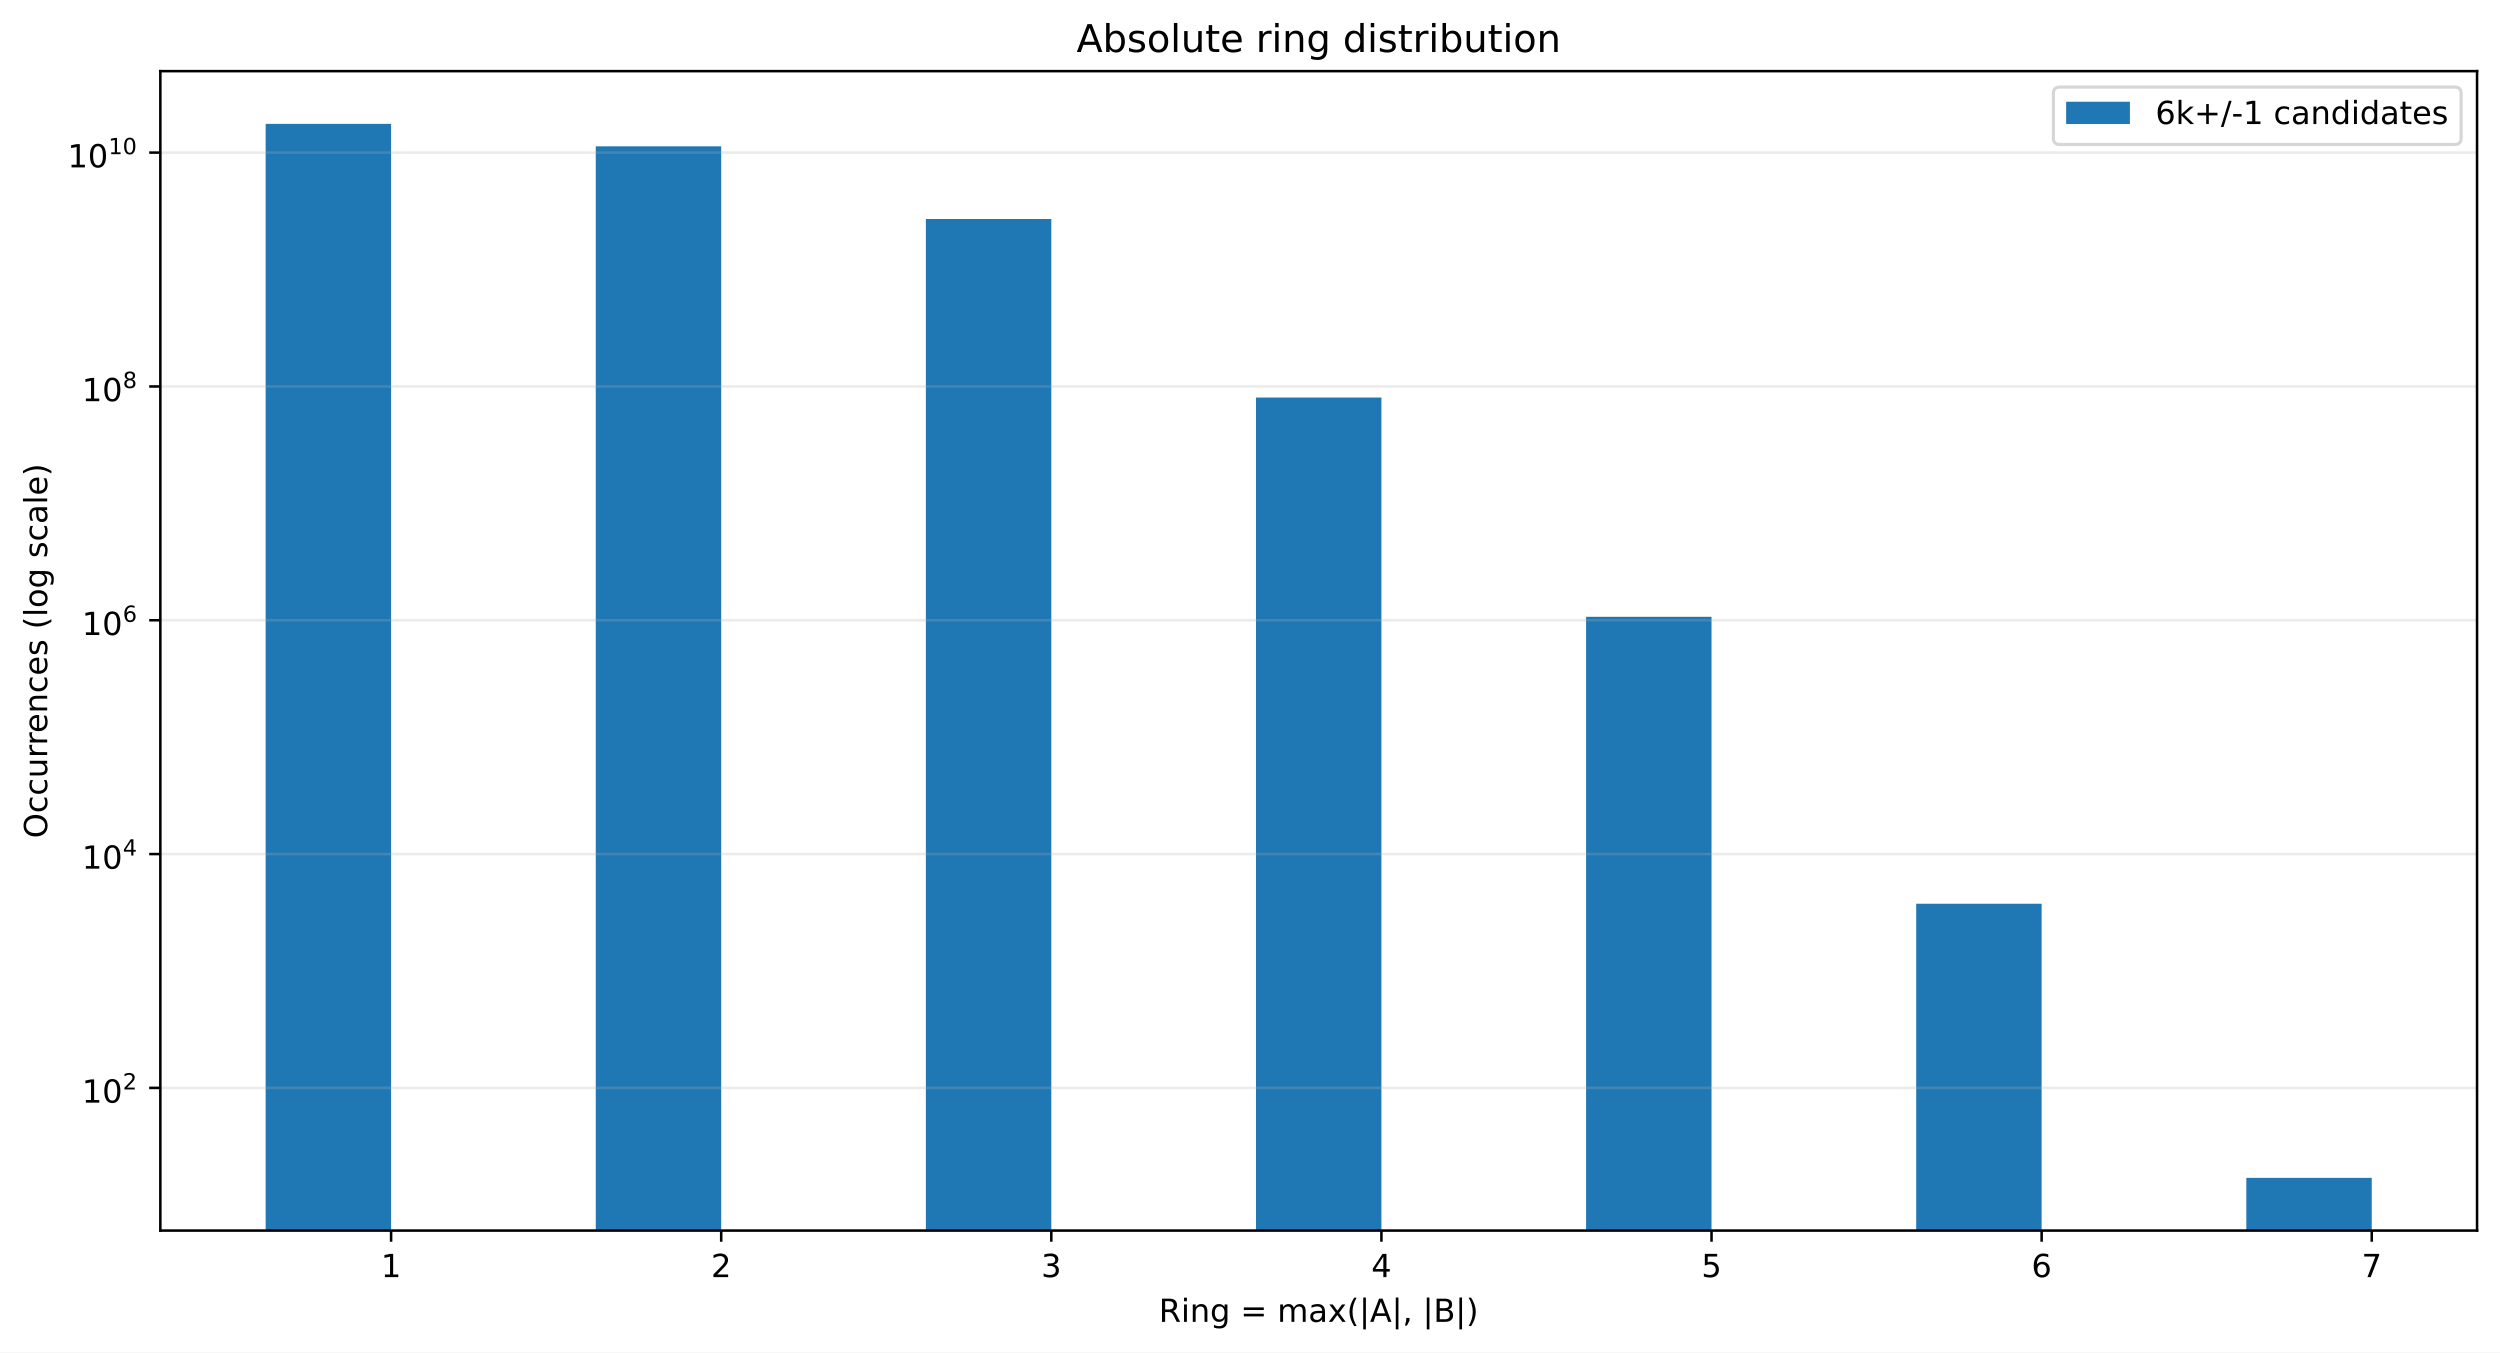
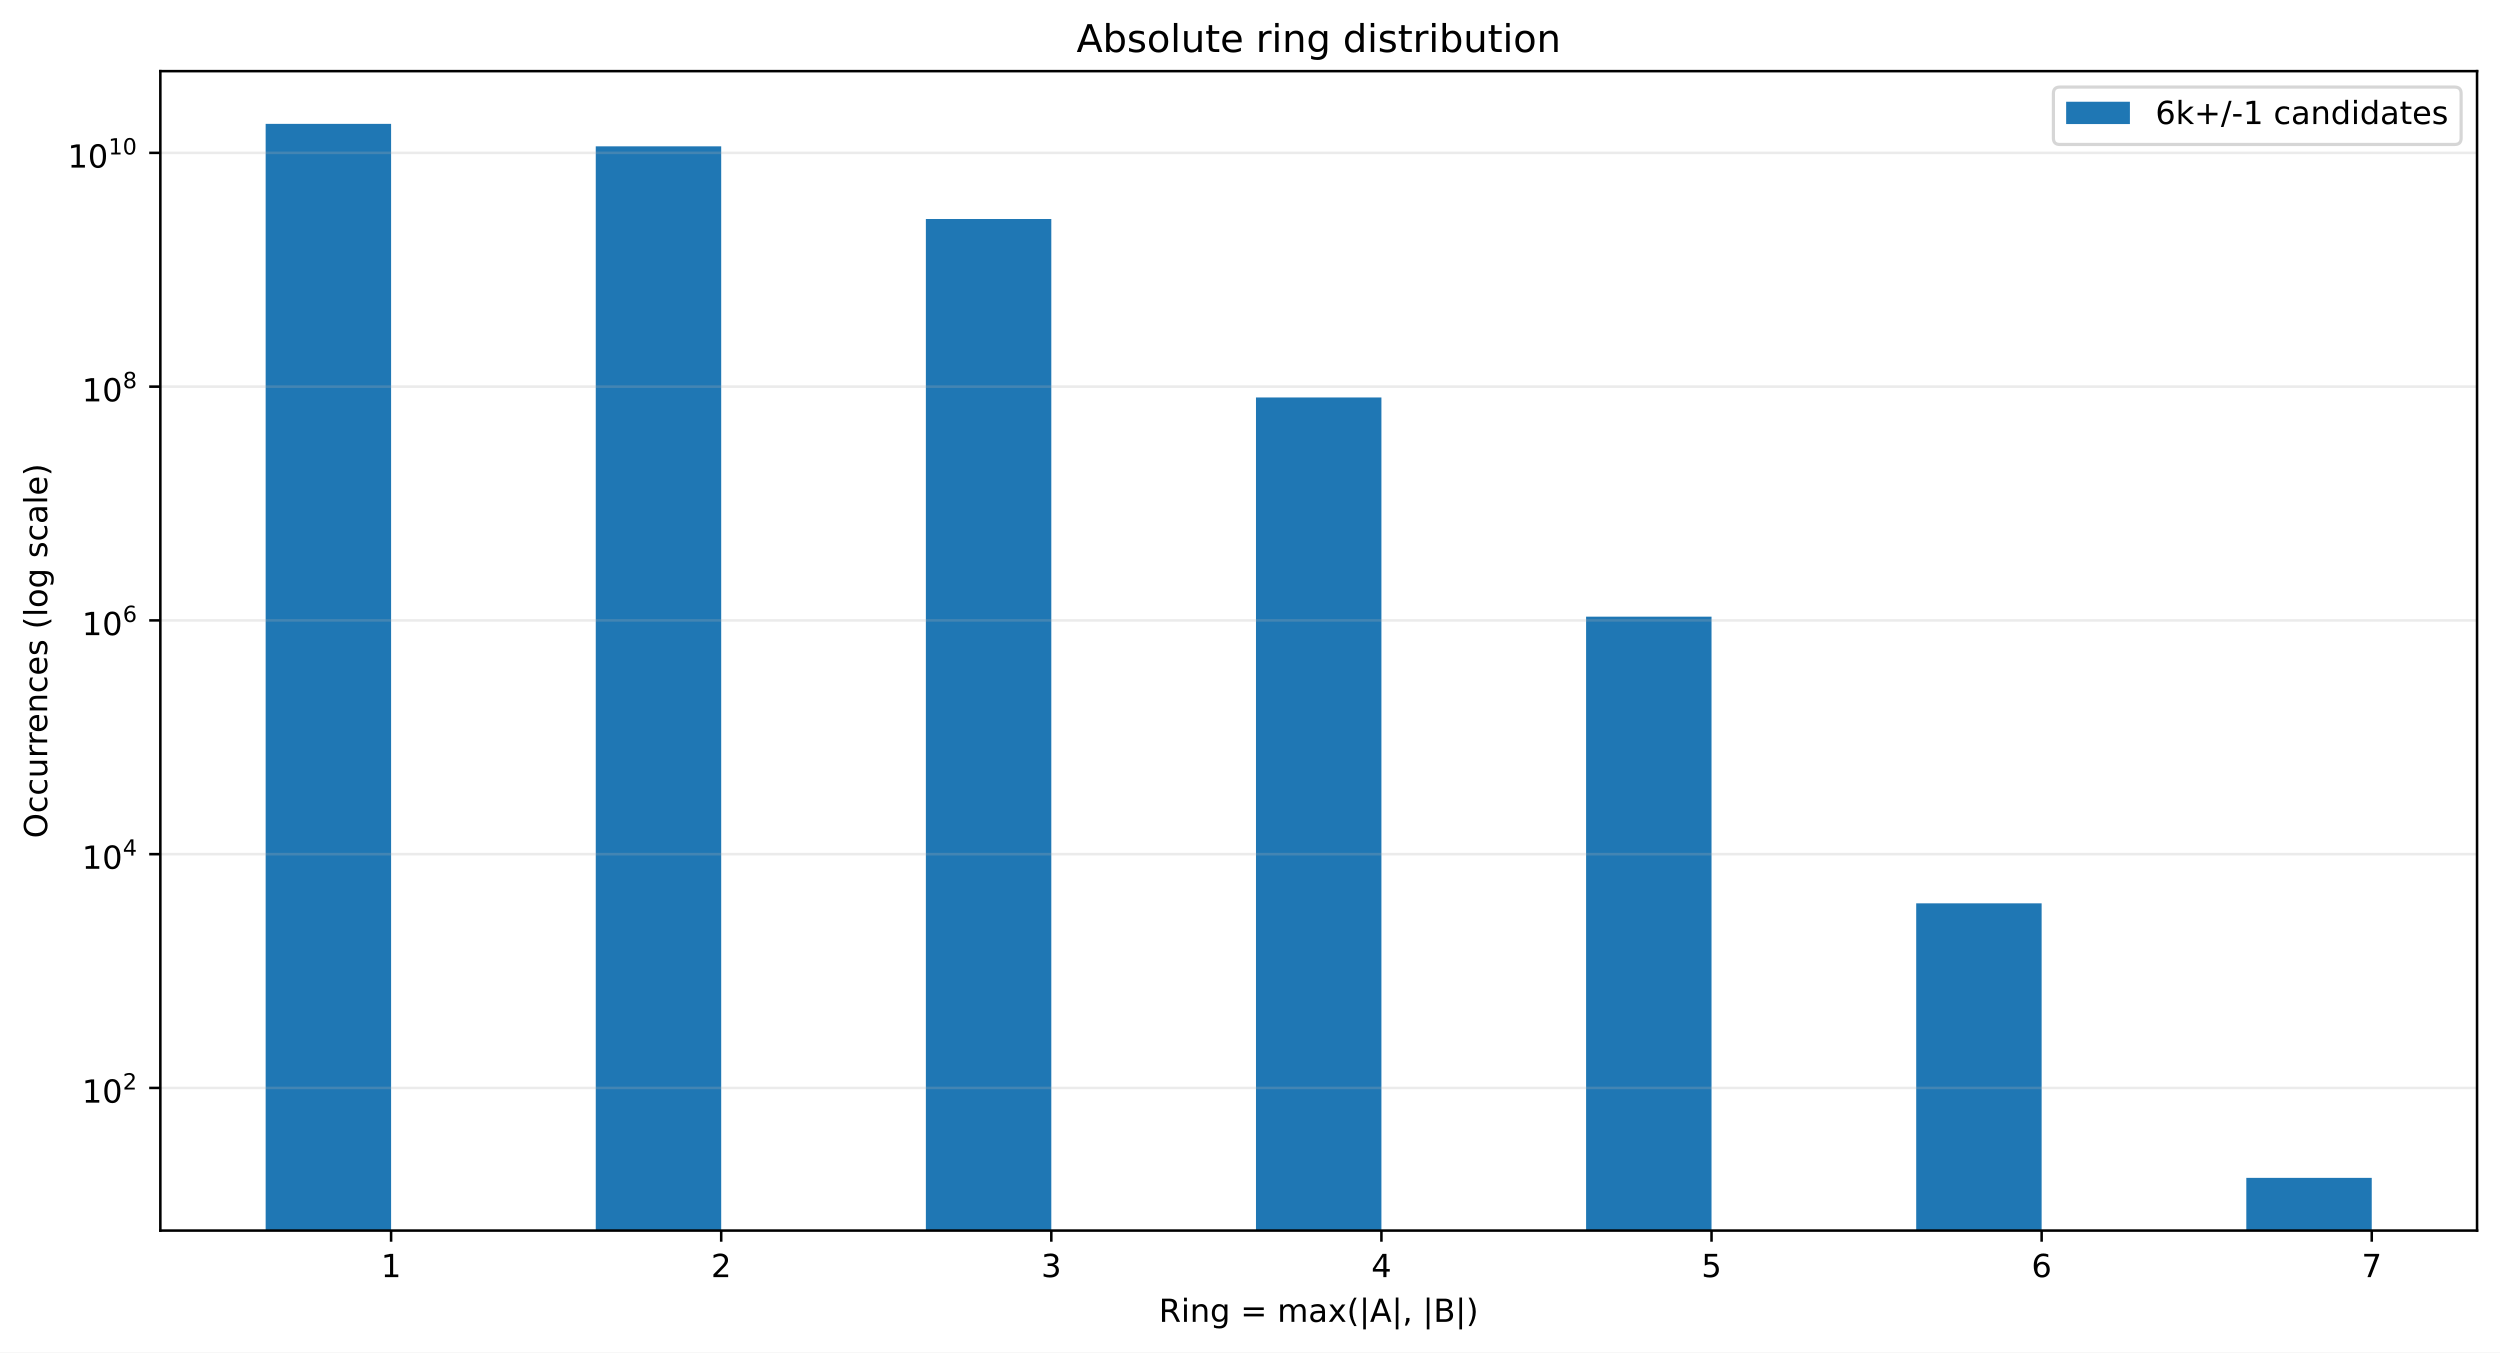
<svg xmlns="http://www.w3.org/2000/svg" xmlns:xlink="http://www.w3.org/1999/xlink" width="784.258pt" height="424.28pt" viewBox="0 0 784.258 424.28" version="1.1">
  <defs>
    <style type="text/css">*{stroke-linejoin: round; stroke-linecap: butt}</style>
  </defs>
  <g id="figure_1">
    <g id="patch_1">
      <path d="M 0 424.28  L 784.258 424.28  L 784.258 0  L 0 0  z " style="fill: #ffffff" />
    </g>
    <g id="axes_1">
      <g id="patch_2">
        <path d="M 50.301 386.036  L 777.058 386.036  L 777.058 22.318  L 50.301 22.318  z " style="fill: #ffffff" />
      </g>
      <g id="patch_3">
-         <path d="M 83.335 37089.783  L 122.687 37089.783  L 122.687 38.851  L 83.335 38.851  z " clip-path="url(#pfaf88ea5ab)" style="fill: #1f77b4" />
+         <path d="M 83.335 37081.114  L 122.687 37081.114  L 122.687 38.851  L 83.335 38.851  z " clip-path="url(#p877f0f0a50)" style="fill: #1f77b4" />
      </g>
      <g id="patch_4">
-         <path d="M 186.891 37089.783  L 226.243 37089.783  L 226.243 45.91  L 186.891 45.91  z " clip-path="url(#pfaf88ea5ab)" style="fill: #1f77b4" />
+         <path d="M 186.891 37081.114  L 226.243 37081.114  L 226.243 45.908  L 186.891 45.908  z " clip-path="url(#p877f0f0a50)" style="fill: #1f77b4" />
      </g>
      <g id="patch_5">
-         <path d="M 290.448 37089.783  L 329.799 37089.783  L 329.799 68.71  L 290.448 68.71  z " clip-path="url(#pfaf88ea5ab)" style="fill: #1f77b4" />
+         <path d="M 290.448 37081.114  L 329.799 37081.114  L 329.799 68.703  L 290.448 68.703  z " clip-path="url(#p877f0f0a50)" style="fill: #1f77b4" />
      </g>
      <g id="patch_6">
-         <path d="M 394.004 37089.783  L 433.355 37089.783  L 433.355 124.697  L 394.004 124.697  z " clip-path="url(#pfaf88ea5ab)" style="fill: #1f77b4" />
+         <path d="M 394.004 37081.114  L 433.355 37081.114  L 433.355 124.677  L 394.004 124.677  z " clip-path="url(#p877f0f0a50)" style="fill: #1f77b4" />
      </g>
      <g id="patch_7">
-         <path d="M 497.56 37089.783  L 536.912 37089.783  L 536.912 193.484  L 497.56 193.484  z " clip-path="url(#pfaf88ea5ab)" style="fill: #1f77b4" />
+         <path d="M 497.56 37081.114  L 536.912 37081.114  L 536.912 193.447  L 497.56 193.447  z " clip-path="url(#p877f0f0a50)" style="fill: #1f77b4" />
      </g>
      <g id="patch_8">
-         <path d="M 601.116 37089.783  L 640.468 37089.783  L 640.468 283.505  L 601.116 283.505  z " clip-path="url(#pfaf88ea5ab)" style="fill: #1f77b4" />
+         <path d="M 601.116 37081.114  L 640.468 37081.114  L 640.468 283.378  L 601.116 283.378  z " clip-path="url(#p877f0f0a50)" style="fill: #1f77b4" />
      </g>
      <g id="patch_9">
-         <path d="M 704.673 37089.783  L 744.024 37089.783  L 744.024 369.503  L 704.673 369.503  z " clip-path="url(#pfaf88ea5ab)" style="fill: #1f77b4" />
+         <path d="M 704.673 37081.114  L 744.024 37081.114  L 744.024 369.503  L 704.673 369.503  z " clip-path="url(#p877f0f0a50)" style="fill: #1f77b4" />
      </g>
      <g id="matplotlib.axis_1">
        <g id="xtick_1">
          <g id="line2d_1">
            <defs>
-               <path id="m8eddb2e930" d="M 0 0  L 0 3.5  " style="stroke: #000000; stroke-width: 0.8" />
+               <path id="m8770d148fd" d="M 0 0  L 0 3.5  " style="stroke: #000000; stroke-width: 0.8" />
            </defs>
            <g>
-               <use xlink:href="#m8eddb2e930" x="122.687" y="386.036" style="stroke: #000000; stroke-width: 0.8" />
+               <use xlink:href="#m8770d148fd" x="122.687" y="386.036" style="stroke: #000000; stroke-width: 0.8" />
            </g>
          </g>
          <g id="text_1">
            <g transform="translate(119.5053 400.6334) scale(0.1 -0.1)">
              <defs>
                <path id="DejaVuSans-14" d="M 794 531  L 1825 531  L 1825 4091  L 703 3866  L 703 4441  L 1819 4666  L 2450 4666  L 2450 531  L 3481 531  L 3481 0  L 794 0  L 794 531  z " transform="scale(0.015625)" />
              </defs>
              <use xlink:href="#DejaVuSans-14" />
            </g>
          </g>
        </g>
        <g id="xtick_2">
          <g id="line2d_2">
            <g>
-               <use xlink:href="#m8eddb2e930" x="226.243" y="386.036" style="stroke: #000000; stroke-width: 0.8" />
+               <use xlink:href="#m8770d148fd" x="226.243" y="386.036" style="stroke: #000000; stroke-width: 0.8" />
            </g>
          </g>
          <g id="text_2">
            <g transform="translate(223.0616 400.6334) scale(0.1 -0.1)">
              <defs>
                <path id="DejaVuSans-15" d="M 1228 531  L 3431 531  L 3431 0  L 469 0  L 469 531  Q 828 903 1448 1529  Q 2069 2156 2228 2338  Q 2531 2678 2651 2914  Q 2772 3150 2772 3378  Q 2772 3750 2511 3984  Q 2250 4219 1831 4219  Q 1534 4219 1204 4116  Q 875 4013 500 3803  L 500 4441  Q 881 4594 1212 4672  Q 1544 4750 1819 4750  Q 2544 4750 2975 4387  Q 3406 4025 3406 3419  Q 3406 3131 3298 2873  Q 3191 2616 2906 2266  Q 2828 2175 2409 1742  Q 1991 1309 1228 531  z " transform="scale(0.015625)" />
              </defs>
              <use xlink:href="#DejaVuSans-15" />
            </g>
          </g>
        </g>
        <g id="xtick_3">
          <g id="line2d_3">
            <g>
-               <use xlink:href="#m8eddb2e930" x="329.799" y="386.036" style="stroke: #000000; stroke-width: 0.8" />
+               <use xlink:href="#m8770d148fd" x="329.799" y="386.036" style="stroke: #000000; stroke-width: 0.8" />
            </g>
          </g>
          <g id="text_3">
            <g transform="translate(326.6178 400.6334) scale(0.1 -0.1)">
              <defs>
                <path id="DejaVuSans-16" d="M 2597 2516  Q 3050 2419 3304 2112  Q 3559 1806 3559 1356  Q 3559 666 3084 287  Q 2609 -91 1734 -91  Q 1441 -91 1130 -33  Q 819 25 488 141  L 488 750  Q 750 597 1062 519  Q 1375 441 1716 441  Q 2309 441 2620 675  Q 2931 909 2931 1356  Q 2931 1769 2642 2001  Q 2353 2234 1838 2234  L 1294 2234  L 1294 2753  L 1863 2753  Q 2328 2753 2575 2939  Q 2822 3125 2822 3475  Q 2822 3834 2567 4026  Q 2313 4219 1838 4219  Q 1578 4219 1281 4162  Q 984 4106 628 3988  L 628 4550  Q 988 4650 1302 4700  Q 1616 4750 1894 4750  Q 2613 4750 3031 4423  Q 3450 4097 3450 3541  Q 3450 3153 3228 2886  Q 3006 2619 2597 2516  z " transform="scale(0.015625)" />
              </defs>
              <use xlink:href="#DejaVuSans-16" />
            </g>
          </g>
        </g>
        <g id="xtick_4">
          <g id="line2d_4">
            <g>
-               <use xlink:href="#m8eddb2e930" x="433.355" y="386.036" style="stroke: #000000; stroke-width: 0.8" />
+               <use xlink:href="#m8770d148fd" x="433.355" y="386.036" style="stroke: #000000; stroke-width: 0.8" />
            </g>
          </g>
          <g id="text_4">
            <g transform="translate(430.174 400.6334) scale(0.1 -0.1)">
              <defs>
                <path id="DejaVuSans-17" d="M 2419 4116  L 825 1625  L 2419 1625  L 2419 4116  z M 2253 4666  L 3047 4666  L 3047 1625  L 3713 1625  L 3713 1100  L 3047 1100  L 3047 0  L 2419 0  L 2419 1100  L 313 1100  L 313 1709  L 2253 4666  z " transform="scale(0.015625)" />
              </defs>
              <use xlink:href="#DejaVuSans-17" />
            </g>
          </g>
        </g>
        <g id="xtick_5">
          <g id="line2d_5">
            <g>
-               <use xlink:href="#m8eddb2e930" x="536.912" y="386.036" style="stroke: #000000; stroke-width: 0.8" />
+               <use xlink:href="#m8770d148fd" x="536.912" y="386.036" style="stroke: #000000; stroke-width: 0.8" />
            </g>
          </g>
          <g id="text_5">
            <g transform="translate(533.7303 400.6334) scale(0.1 -0.1)">
              <defs>
                <path id="DejaVuSans-18" d="M 691 4666  L 3169 4666  L 3169 4134  L 1269 4134  L 1269 2991  Q 1406 3038 1543 3061  Q 1681 3084 1819 3084  Q 2600 3084 3056 2656  Q 3513 2228 3513 1497  Q 3513 744 3044 326  Q 2575 -91 1722 -91  Q 1428 -91 1123 -41  Q 819 9 494 109  L 494 744  Q 775 591 1075 516  Q 1375 441 1709 441  Q 2250 441 2565 725  Q 2881 1009 2881 1497  Q 2881 1984 2565 2268  Q 2250 2553 1709 2553  Q 1456 2553 1204 2497  Q 953 2441 691 2322  L 691 4666  z " transform="scale(0.015625)" />
              </defs>
              <use xlink:href="#DejaVuSans-18" />
            </g>
          </g>
        </g>
        <g id="xtick_6">
          <g id="line2d_6">
            <g>
-               <use xlink:href="#m8eddb2e930" x="640.468" y="386.036" style="stroke: #000000; stroke-width: 0.8" />
+               <use xlink:href="#m8770d148fd" x="640.468" y="386.036" style="stroke: #000000; stroke-width: 0.8" />
            </g>
          </g>
          <g id="text_6">
            <g transform="translate(637.2865 400.6334) scale(0.1 -0.1)">
              <defs>
                <path id="DejaVuSans-19" d="M 2113 2584  Q 1688 2584 1439 2293  Q 1191 2003 1191 1497  Q 1191 994 1439 701  Q 1688 409 2113 409  Q 2538 409 2786 701  Q 3034 994 3034 1497  Q 3034 2003 2786 2293  Q 2538 2584 2113 2584  z M 3366 4563  L 3366 3988  Q 3128 4100 2886 4159  Q 2644 4219 2406 4219  Q 1781 4219 1451 3797  Q 1122 3375 1075 2522  Q 1259 2794 1537 2939  Q 1816 3084 2150 3084  Q 2853 3084 3261 2657  Q 3669 2231 3669 1497  Q 3669 778 3244 343  Q 2819 -91 2113 -91  Q 1303 -91 875 529  Q 447 1150 447 2328  Q 447 3434 972 4092  Q 1497 4750 2381 4750  Q 2619 4750 2861 4703  Q 3103 4656 3366 4563  z " transform="scale(0.015625)" />
              </defs>
              <use xlink:href="#DejaVuSans-19" />
            </g>
          </g>
        </g>
        <g id="xtick_7">
          <g id="line2d_7">
            <g>
-               <use xlink:href="#m8eddb2e930" x="744.024" y="386.036" style="stroke: #000000; stroke-width: 0.8" />
+               <use xlink:href="#m8770d148fd" x="744.024" y="386.036" style="stroke: #000000; stroke-width: 0.8" />
            </g>
          </g>
          <g id="text_7">
            <g transform="translate(740.8427 400.6334) scale(0.1 -0.1)">
              <defs>
                <path id="DejaVuSans-1a" d="M 525 4666  L 3525 4666  L 3525 4397  L 1831 0  L 1172 0  L 2766 4134  L 525 4134  L 525 4666  z " transform="scale(0.015625)" />
              </defs>
              <use xlink:href="#DejaVuSans-1a" />
            </g>
          </g>
        </g>
        <g id="text_8">
          <g transform="translate(363.5437 414.678) scale(0.1 -0.1)">
            <defs>
              <path id="DejaVuSans-35" d="M 2841 2188  Q 3044 2119 3236 1894  Q 3428 1669 3622 1275  L 4263 0  L 3584 0  L 2988 1197  Q 2756 1666 2539 1819  Q 2322 1972 1947 1972  L 1259 1972  L 1259 0  L 628 0  L 628 4666  L 2053 4666  Q 2853 4666 3247 4331  Q 3641 3997 3641 3322  Q 3641 2881 3436 2590  Q 3231 2300 2841 2188  z M 1259 4147  L 1259 2491  L 2053 2491  Q 2509 2491 2742 2702  Q 2975 2913 2975 3322  Q 2975 3731 2742 3939  Q 2509 4147 2053 4147  L 1259 4147  z " transform="scale(0.015625)" />
              <path id="DejaVuSans-4c" d="M 603 3500  L 1178 3500  L 1178 0  L 603 0  L 603 3500  z M 603 4863  L 1178 4863  L 1178 4134  L 603 4134  L 603 4863  z " transform="scale(0.015625)" />
              <path id="DejaVuSans-51" d="M 3513 2113  L 3513 0  L 2938 0  L 2938 2094  Q 2938 2591 2744 2837  Q 2550 3084 2163 3084  Q 1697 3084 1428 2787  Q 1159 2491 1159 1978  L 1159 0  L 581 0  L 581 3500  L 1159 3500  L 1159 2956  Q 1366 3272 1645 3428  Q 1925 3584 2291 3584  Q 2894 3584 3203 3211  Q 3513 2838 3513 2113  z " transform="scale(0.015625)" />
              <path id="DejaVuSans-4a" d="M 2906 1791  Q 2906 2416 2648 2759  Q 2391 3103 1925 3103  Q 1463 3103 1205 2759  Q 947 2416 947 1791  Q 947 1169 1205 825  Q 1463 481 1925 481  Q 2391 481 2648 825  Q 2906 1169 2906 1791  z M 3481 434  Q 3481 -459 3084 -895  Q 2688 -1331 1869 -1331  Q 1566 -1331 1297 -1286  Q 1028 -1241 775 -1147  L 775 -588  Q 1028 -725 1275 -790  Q 1522 -856 1778 -856  Q 2344 -856 2625 -561  Q 2906 -266 2906 331  L 2906 616  Q 2728 306 2450 153  Q 2172 0 1784 0  Q 1141 0 747 490  Q 353 981 353 1791  Q 353 2603 747 3093  Q 1141 3584 1784 3584  Q 2172 3584 2450 3431  Q 2728 3278 2906 2969  L 2906 3500  L 3481 3500  L 3481 434  z " transform="scale(0.015625)" />
              <path id="DejaVuSans-3" transform="scale(0.015625)" />
              <path id="DejaVuSans-20" d="M 678 2906  L 4684 2906  L 4684 2381  L 678 2381  L 678 2906  z M 678 1631  L 4684 1631  L 4684 1100  L 678 1100  L 678 1631  z " transform="scale(0.015625)" />
              <path id="DejaVuSans-50" d="M 3328 2828  Q 3544 3216 3844 3400  Q 4144 3584 4550 3584  Q 5097 3584 5394 3201  Q 5691 2819 5691 2113  L 5691 0  L 5113 0  L 5113 2094  Q 5113 2597 4934 2840  Q 4756 3084 4391 3084  Q 3944 3084 3684 2787  Q 3425 2491 3425 1978  L 3425 0  L 2847 0  L 2847 2094  Q 2847 2600 2669 2842  Q 2491 3084 2119 3084  Q 1678 3084 1418 2786  Q 1159 2488 1159 1978  L 1159 0  L 581 0  L 581 3500  L 1159 3500  L 1159 2956  Q 1356 3278 1631 3431  Q 1906 3584 2284 3584  Q 2666 3584 2933 3390  Q 3200 3197 3328 2828  z " transform="scale(0.015625)" />
              <path id="DejaVuSans-44" d="M 2194 1759  Q 1497 1759 1228 1600  Q 959 1441 959 1056  Q 959 750 1161 570  Q 1363 391 1709 391  Q 2188 391 2477 730  Q 2766 1069 2766 1631  L 2766 1759  L 2194 1759  z M 3341 1997  L 3341 0  L 2766 0  L 2766 531  Q 2569 213 2275 61  Q 1981 -91 1556 -91  Q 1019 -91 701 211  Q 384 513 384 1019  Q 384 1609 779 1909  Q 1175 2209 1959 2209  L 2766 2209  L 2766 2266  Q 2766 2663 2505 2880  Q 2244 3097 1772 3097  Q 1472 3097 1187 3025  Q 903 2953 641 2809  L 641 3341  Q 956 3463 1253 3523  Q 1550 3584 1831 3584  Q 2591 3584 2966 3190  Q 3341 2797 3341 1997  z " transform="scale(0.015625)" />
              <path id="DejaVuSans-5b" d="M 3513 3500  L 2247 1797  L 3578 0  L 2900 0  L 1881 1375  L 863 0  L 184 0  L 1544 1831  L 300 3500  L 978 3500  L 1906 2253  L 2834 3500  L 3513 3500  z " transform="scale(0.015625)" />
              <path id="DejaVuSans-b" d="M 1984 4856  Q 1566 4138 1362 3434  Q 1159 2731 1159 2009  Q 1159 1288 1364 580  Q 1569 -128 1984 -844  L 1484 -844  Q 1016 -109 783 600  Q 550 1309 550 2009  Q 550 2706 781 3412  Q 1013 4119 1484 4856  L 1984 4856  z " transform="scale(0.015625)" />
              <path id="DejaVuSans-5f" d="M 1344 4891  L 1344 -1509  L 813 -1509  L 813 4891  L 1344 4891  z " transform="scale(0.015625)" />
              <path id="DejaVuSans-24" d="M 2188 4044  L 1331 1722  L 3047 1722  L 2188 4044  z M 1831 4666  L 2547 4666  L 4325 0  L 3669 0  L 3244 1197  L 1141 1197  L 716 0  L 50 0  L 1831 4666  z " transform="scale(0.015625)" />
              <path id="DejaVuSans-f" d="M 750 794  L 1409 794  L 1409 256  L 897 -744  L 494 -744  L 750 256  L 750 794  z " transform="scale(0.015625)" />
              <path id="DejaVuSans-25" d="M 1259 2228  L 1259 519  L 2272 519  Q 2781 519 3026 730  Q 3272 941 3272 1375  Q 3272 1813 3026 2020  Q 2781 2228 2272 2228  L 1259 2228  z M 1259 4147  L 1259 2741  L 2194 2741  Q 2656 2741 2882 2914  Q 3109 3088 3109 3444  Q 3109 3797 2882 3972  Q 2656 4147 2194 4147  L 1259 4147  z M 628 4666  L 2241 4666  Q 2963 4666 3353 4366  Q 3744 4066 3744 3513  Q 3744 3084 3544 2831  Q 3344 2578 2956 2516  Q 3422 2416 3680 2098  Q 3938 1781 3938 1306  Q 3938 681 3513 340  Q 3088 0 2303 0  L 628 0  L 628 4666  z " transform="scale(0.015625)" />
              <path id="DejaVuSans-c" d="M 513 4856  L 1013 4856  Q 1481 4119 1714 3412  Q 1947 2706 1947 2009  Q 1947 1309 1714 600  Q 1481 -109 1013 -844  L 513 -844  Q 928 -128 1133 580  Q 1338 1288 1338 2009  Q 1338 2731 1133 3434  Q 928 4138 513 4856  z " transform="scale(0.015625)" />
            </defs>
            <use xlink:href="#DejaVuSans-35" />
            <use xlink:href="#DejaVuSans-4c" transform="translate(69.48438 0)" />
            <use xlink:href="#DejaVuSans-51" transform="translate(97.26562 0)" />
            <use xlink:href="#DejaVuSans-4a" transform="translate(160.6406 0)" />
            <use xlink:href="#DejaVuSans-3" transform="translate(224.125 0)" />
            <use xlink:href="#DejaVuSans-20" transform="translate(255.9062 0)" />
            <use xlink:href="#DejaVuSans-3" transform="translate(339.7031 0)" />
            <use xlink:href="#DejaVuSans-50" transform="translate(371.4844 0)" />
            <use xlink:href="#DejaVuSans-44" transform="translate(468.8906 0)" />
            <use xlink:href="#DejaVuSans-5b" transform="translate(530.1719 0)" />
            <use xlink:href="#DejaVuSans-b" transform="translate(589.3594 0)" />
            <use xlink:href="#DejaVuSans-5f" transform="translate(628.375 0)" />
            <use xlink:href="#DejaVuSans-24" transform="translate(662.0625 0)" />
            <use xlink:href="#DejaVuSans-5f" transform="translate(730.4688 0)" />
            <use xlink:href="#DejaVuSans-f" transform="translate(764.1562 0)" />
            <use xlink:href="#DejaVuSans-3" transform="translate(795.9375 0)" />
            <use xlink:href="#DejaVuSans-5f" transform="translate(827.7188 0)" />
            <use xlink:href="#DejaVuSans-25" transform="translate(861.4062 0)" />
            <use xlink:href="#DejaVuSans-5f" transform="translate(930.0156 0)" />
            <use xlink:href="#DejaVuSans-c" transform="translate(963.7031 0)" />
          </g>
        </g>
      </g>
      <g id="matplotlib.axis_2">
        <g id="ytick_1">
          <g id="line2d_8">
-             <path d="M 50.301 341.28  L 777.058 341.28  " clip-path="url(#pfaf88ea5ab)" style="fill: none; stroke: #b0b0b0; stroke-opacity: 0.25; stroke-width: 0.8; stroke-linecap: square" />
+             <path d="M 50.301 341.286  L 777.058 341.286  " clip-path="url(#p877f0f0a50)" style="fill: none; stroke: #b0b0b0; stroke-opacity: 0.25; stroke-width: 0.8; stroke-linecap: square" />
          </g>
          <g id="line2d_9">
            <defs>
-               <path id="md2a0557064" d="M 0 0  L -3.5 0  " style="stroke: #000000; stroke-width: 0.8" />
+               <path id="m0fc793affd" d="M 0 0  L -3.5 0  " style="stroke: #000000; stroke-width: 0.8" />
            </defs>
            <g>
-               <use xlink:href="#md2a0557064" x="50.301" y="341.28" style="stroke: #000000; stroke-width: 0.8" />
+               <use xlink:href="#m0fc793affd" x="50.301" y="341.286" style="stroke: #000000; stroke-width: 0.8" />
            </g>
          </g>
          <g id="text_9">
-             <g transform="translate(25.70078 345.9798) scale(0.1 -0.1)">
+             <g transform="translate(25.70078 345.9864) scale(0.1 -0.1)">
              <defs>
                <path id="DejaVuSans-13" d="M 2034 4250  Q 1547 4250 1301 3770  Q 1056 3291 1056 2328  Q 1056 1369 1301 889  Q 1547 409 2034 409  Q 2525 409 2770 889  Q 3016 1369 3016 2328  Q 3016 3291 2770 3770  Q 2525 4250 2034 4250  z M 2034 4750  Q 2819 4750 3233 4129  Q 3647 3509 3647 2328  Q 3647 1150 3233 529  Q 2819 -91 2034 -91  Q 1250 -91 836 529  Q 422 1150 422 2328  Q 422 3509 836 4129  Q 1250 4750 2034 4750  z " transform="scale(0.015625)" />
              </defs>
              <use xlink:href="#DejaVuSans-14" transform="translate(0 0.746875)" />
              <use xlink:href="#DejaVuSans-13" transform="translate(63.62305 0.746875)" />
              <use xlink:href="#DejaVuSans-15" transform="translate(128.2031 42.04688) scale(0.7)" />
            </g>
          </g>
        </g>
        <g id="ytick_2">
          <g id="line2d_10">
-             <path d="M 50.301 267.929  L 777.058 267.929  " clip-path="url(#pfaf88ea5ab)" style="fill: none; stroke: #b0b0b0; stroke-opacity: 0.25; stroke-width: 0.8; stroke-linecap: square" />
+             <path d="M 50.301 267.953  L 777.058 267.953  " clip-path="url(#p877f0f0a50)" style="fill: none; stroke: #b0b0b0; stroke-opacity: 0.25; stroke-width: 0.8; stroke-linecap: square" />
          </g>
          <g id="line2d_11">
            <g>
-               <use xlink:href="#md2a0557064" x="50.301" y="267.929" style="stroke: #000000; stroke-width: 0.8" />
+               <use xlink:href="#m0fc793affd" x="50.301" y="267.953" style="stroke: #000000; stroke-width: 0.8" />
            </g>
          </g>
          <g id="text_10">
-             <g transform="translate(25.70078 272.5795) scale(0.1 -0.1)">
+             <g transform="translate(25.70078 272.6034) scale(0.1 -0.1)">
              <use xlink:href="#DejaVuSans-14" transform="translate(0 0.665625)" />
              <use xlink:href="#DejaVuSans-13" transform="translate(63.62305 0.665625)" />
              <use xlink:href="#DejaVuSans-17" transform="translate(128.2031 41.96563) scale(0.7)" />
            </g>
          </g>
        </g>
        <g id="ytick_3">
          <g id="line2d_12">
-             <path d="M 50.301 194.579  L 777.058 194.579  " clip-path="url(#pfaf88ea5ab)" style="fill: none; stroke: #b0b0b0; stroke-opacity: 0.25; stroke-width: 0.8; stroke-linecap: square" />
+             <path d="M 50.301 194.62  L 777.058 194.62  " clip-path="url(#p877f0f0a50)" style="fill: none; stroke: #b0b0b0; stroke-opacity: 0.25; stroke-width: 0.8; stroke-linecap: square" />
          </g>
          <g id="line2d_13">
            <g>
-               <use xlink:href="#md2a0557064" x="50.301" y="194.579" style="stroke: #000000; stroke-width: 0.8" />
+               <use xlink:href="#m0fc793affd" x="50.301" y="194.62" style="stroke: #000000; stroke-width: 0.8" />
            </g>
          </g>
          <g id="text_11">
-             <g transform="translate(25.70078 199.2791) scale(0.1 -0.1)">
+             <g transform="translate(25.70078 199.3204) scale(0.1 -0.1)">
              <use xlink:href="#DejaVuSans-14" transform="translate(0 0.746875)" />
              <use xlink:href="#DejaVuSans-13" transform="translate(63.62305 0.746875)" />
              <use xlink:href="#DejaVuSans-19" transform="translate(128.2031 42.04688) scale(0.7)" />
            </g>
          </g>
        </g>
        <g id="ytick_4">
          <g id="line2d_14">
-             <path d="M 50.301 121.229  L 777.058 121.229  " clip-path="url(#pfaf88ea5ab)" style="fill: none; stroke: #b0b0b0; stroke-opacity: 0.25; stroke-width: 0.8; stroke-linecap: square" />
+             <path d="M 50.301 121.287  L 777.058 121.287  " clip-path="url(#p877f0f0a50)" style="fill: none; stroke: #b0b0b0; stroke-opacity: 0.25; stroke-width: 0.8; stroke-linecap: square" />
          </g>
          <g id="line2d_15">
            <g>
-               <use xlink:href="#md2a0557064" x="50.301" y="121.229" style="stroke: #000000; stroke-width: 0.8" />
+               <use xlink:href="#m0fc793affd" x="50.301" y="121.287" style="stroke: #000000; stroke-width: 0.8" />
            </g>
          </g>
          <g id="text_12">
-             <g transform="translate(25.70078 125.9288) scale(0.1 -0.1)">
+             <g transform="translate(25.70078 125.9875) scale(0.1 -0.1)">
              <defs>
                <path id="DejaVuSans-1b" d="M 2034 2216  Q 1584 2216 1326 1975  Q 1069 1734 1069 1313  Q 1069 891 1326 650  Q 1584 409 2034 409  Q 2484 409 2743 651  Q 3003 894 3003 1313  Q 3003 1734 2745 1975  Q 2488 2216 2034 2216  z M 1403 2484  Q 997 2584 770 2862  Q 544 3141 544 3541  Q 544 4100 942 4425  Q 1341 4750 2034 4750  Q 2731 4750 3128 4425  Q 3525 4100 3525 3541  Q 3525 3141 3298 2862  Q 3072 2584 2669 2484  Q 3125 2378 3379 2068  Q 3634 1759 3634 1313  Q 3634 634 3220 271  Q 2806 -91 2034 -91  Q 1263 -91 848 271  Q 434 634 434 1313  Q 434 1759 690 2068  Q 947 2378 1403 2484  z M 1172 3481  Q 1172 3119 1398 2916  Q 1625 2713 2034 2713  Q 2441 2713 2670 2916  Q 2900 3119 2900 3481  Q 2900 3844 2670 4047  Q 2441 4250 2034 4250  Q 1625 4250 1398 4047  Q 1172 3844 1172 3481  z " transform="scale(0.015625)" />
              </defs>
              <use xlink:href="#DejaVuSans-14" transform="translate(0 0.746875)" />
              <use xlink:href="#DejaVuSans-13" transform="translate(63.62305 0.746875)" />
              <use xlink:href="#DejaVuSans-1b" transform="translate(128.2031 42.04688) scale(0.7)" />
            </g>
          </g>
        </g>
        <g id="ytick_5">
          <g id="line2d_16">
-             <path d="M 50.301 47.879  L 777.058 47.879  " clip-path="url(#pfaf88ea5ab)" style="fill: none; stroke: #b0b0b0; stroke-opacity: 0.25; stroke-width: 0.8; stroke-linecap: square" />
+             <path d="M 50.301 47.954  L 777.058 47.954  " clip-path="url(#p877f0f0a50)" style="fill: none; stroke: #b0b0b0; stroke-opacity: 0.25; stroke-width: 0.8; stroke-linecap: square" />
          </g>
          <g id="line2d_17">
            <g>
-               <use xlink:href="#md2a0557064" x="50.301" y="47.879" style="stroke: #000000; stroke-width: 0.8" />
+               <use xlink:href="#m0fc793affd" x="50.301" y="47.954" style="stroke: #000000; stroke-width: 0.8" />
            </g>
          </g>
          <g id="text_13">
-             <g transform="translate(21.20078 52.57854) scale(0.1 -0.1)">
+             <g transform="translate(21.20078 52.65447) scale(0.1 -0.1)">
              <use xlink:href="#DejaVuSans-14" transform="translate(0 0.746875)" />
              <use xlink:href="#DejaVuSans-13" transform="translate(63.62305 0.746875)" />
              <use xlink:href="#DejaVuSans-14" transform="translate(128.2031 42.04688) scale(0.7)" />
              <use xlink:href="#DejaVuSans-13" transform="translate(172.7393 42.04688) scale(0.7)" />
            </g>
          </g>
        </g>
        <g id="text_14">
          <g transform="translate(14.79844 262.9551) rotate(-90) scale(0.1 -0.1)">
            <defs>
              <path id="DejaVuSans-32" d="M 2522 4238  Q 1834 4238 1429 3725  Q 1025 3213 1025 2328  Q 1025 1447 1429 934  Q 1834 422 2522 422  Q 3209 422 3611 934  Q 4013 1447 4013 2328  Q 4013 3213 3611 3725  Q 3209 4238 2522 4238  z M 2522 4750  Q 3503 4750 4090 4092  Q 4678 3434 4678 2328  Q 4678 1225 4090 567  Q 3503 -91 2522 -91  Q 1538 -91 948 565  Q 359 1222 359 2328  Q 359 3434 948 4092  Q 1538 4750 2522 4750  z " transform="scale(0.015625)" />
              <path id="DejaVuSans-46" d="M 3122 3366  L 3122 2828  Q 2878 2963 2633 3030  Q 2388 3097 2138 3097  Q 1578 3097 1268 2742  Q 959 2388 959 1747  Q 959 1106 1268 751  Q 1578 397 2138 397  Q 2388 397 2633 464  Q 2878 531 3122 666  L 3122 134  Q 2881 22 2623 -34  Q 2366 -91 2075 -91  Q 1284 -91 818 406  Q 353 903 353 1747  Q 353 2603 823 3093  Q 1294 3584 2113 3584  Q 2378 3584 2631 3529  Q 2884 3475 3122 3366  z " transform="scale(0.015625)" />
              <path id="DejaVuSans-58" d="M 544 1381  L 544 3500  L 1119 3500  L 1119 1403  Q 1119 906 1312 657  Q 1506 409 1894 409  Q 2359 409 2629 706  Q 2900 1003 2900 1516  L 2900 3500  L 3475 3500  L 3475 0  L 2900 0  L 2900 538  Q 2691 219 2414 64  Q 2138 -91 1772 -91  Q 1169 -91 856 284  Q 544 659 544 1381  z M 1991 3584  L 1991 3584  z " transform="scale(0.015625)" />
              <path id="DejaVuSans-55" d="M 2631 2963  Q 2534 3019 2420 3045  Q 2306 3072 2169 3072  Q 1681 3072 1420 2755  Q 1159 2438 1159 1844  L 1159 0  L 581 0  L 581 3500  L 1159 3500  L 1159 2956  Q 1341 3275 1631 3429  Q 1922 3584 2338 3584  Q 2397 3584 2469 3576  Q 2541 3569 2628 3553  L 2631 2963  z " transform="scale(0.015625)" />
              <path id="DejaVuSans-48" d="M 3597 1894  L 3597 1613  L 953 1613  Q 991 1019 1311 708  Q 1631 397 2203 397  Q 2534 397 2845 478  Q 3156 559 3463 722  L 3463 178  Q 3153 47 2828 -22  Q 2503 -91 2169 -91  Q 1331 -91 842 396  Q 353 884 353 1716  Q 353 2575 817 3079  Q 1281 3584 2069 3584  Q 2775 3584 3186 3129  Q 3597 2675 3597 1894  z M 3022 2063  Q 3016 2534 2758 2815  Q 2500 3097 2075 3097  Q 1594 3097 1305 2825  Q 1016 2553 972 2059  L 3022 2063  z " transform="scale(0.015625)" />
              <path id="DejaVuSans-56" d="M 2834 3397  L 2834 2853  Q 2591 2978 2328 3040  Q 2066 3103 1784 3103  Q 1356 3103 1142 2972  Q 928 2841 928 2578  Q 928 2378 1081 2264  Q 1234 2150 1697 2047  L 1894 2003  Q 2506 1872 2764 1633  Q 3022 1394 3022 966  Q 3022 478 2636 193  Q 2250 -91 1575 -91  Q 1294 -91 989 -36  Q 684 19 347 128  L 347 722  Q 666 556 975 473  Q 1284 391 1588 391  Q 1994 391 2212 530  Q 2431 669 2431 922  Q 2431 1156 2273 1281  Q 2116 1406 1581 1522  L 1381 1569  Q 847 1681 609 1914  Q 372 2147 372 2553  Q 372 3047 722 3315  Q 1072 3584 1716 3584  Q 2034 3584 2315 3537  Q 2597 3491 2834 3397  z " transform="scale(0.015625)" />
              <path id="DejaVuSans-4f" d="M 603 4863  L 1178 4863  L 1178 0  L 603 0  L 603 4863  z " transform="scale(0.015625)" />
              <path id="DejaVuSans-52" d="M 1959 3097  Q 1497 3097 1228 2736  Q 959 2375 959 1747  Q 959 1119 1226 758  Q 1494 397 1959 397  Q 2419 397 2687 759  Q 2956 1122 2956 1747  Q 2956 2369 2687 2733  Q 2419 3097 1959 3097  z M 1959 3584  Q 2709 3584 3137 3096  Q 3566 2609 3566 1747  Q 3566 888 3137 398  Q 2709 -91 1959 -91  Q 1206 -91 779 398  Q 353 888 353 1747  Q 353 2609 779 3096  Q 1206 3584 1959 3584  z " transform="scale(0.015625)" />
            </defs>
            <use xlink:href="#DejaVuSans-32" />
            <use xlink:href="#DejaVuSans-46" transform="translate(78.71875 0)" />
            <use xlink:href="#DejaVuSans-46" transform="translate(133.7031 0)" />
            <use xlink:href="#DejaVuSans-58" transform="translate(188.6875 0)" />
            <use xlink:href="#DejaVuSans-55" transform="translate(252.0625 0)" />
            <use xlink:href="#DejaVuSans-55" transform="translate(291.4219 0)" />
            <use xlink:href="#DejaVuSans-48" transform="translate(330.3281 0)" />
            <use xlink:href="#DejaVuSans-51" transform="translate(391.8594 0)" />
            <use xlink:href="#DejaVuSans-46" transform="translate(455.2344 0)" />
            <use xlink:href="#DejaVuSans-48" transform="translate(510.2188 0)" />
            <use xlink:href="#DejaVuSans-56" transform="translate(571.75 0)" />
            <use xlink:href="#DejaVuSans-3" transform="translate(623.8438 0)" />
            <use xlink:href="#DejaVuSans-b" transform="translate(655.625 0)" />
            <use xlink:href="#DejaVuSans-4f" transform="translate(694.6406 0)" />
            <use xlink:href="#DejaVuSans-52" transform="translate(722.4219 0)" />
            <use xlink:href="#DejaVuSans-4a" transform="translate(783.6094 0)" />
            <use xlink:href="#DejaVuSans-3" transform="translate(847.0938 0)" />
            <use xlink:href="#DejaVuSans-56" transform="translate(878.875 0)" />
            <use xlink:href="#DejaVuSans-46" transform="translate(930.9688 0)" />
            <use xlink:href="#DejaVuSans-44" transform="translate(985.9531 0)" />
            <use xlink:href="#DejaVuSans-4f" transform="translate(1047.234 0)" />
            <use xlink:href="#DejaVuSans-48" transform="translate(1075.016 0)" />
            <use xlink:href="#DejaVuSans-c" transform="translate(1136.547 0)" />
          </g>
        </g>
      </g>
      <g id="patch_10">
        <path d="M 50.301 386.036  L 50.301 22.318  " style="fill: none; stroke: #000000; stroke-width: 0.8; stroke-linejoin: miter; stroke-linecap: square" />
      </g>
      <g id="patch_11">
        <path d="M 777.058 386.036  L 777.058 22.318  " style="fill: none; stroke: #000000; stroke-width: 0.8; stroke-linejoin: miter; stroke-linecap: square" />
      </g>
      <g id="patch_12">
        <path d="M 50.301 386.036  L 777.058 386.036  " style="fill: none; stroke: #000000; stroke-width: 0.8; stroke-linejoin: miter; stroke-linecap: square" />
      </g>
      <g id="patch_13">
        <path d="M 50.301 22.318  L 777.058 22.318  " style="fill: none; stroke: #000000; stroke-width: 0.8; stroke-linejoin: miter; stroke-linecap: square" />
      </g>
      <g id="text_15">
        <g transform="translate(337.7055 16.31812) scale(0.12 -0.12)">
          <defs>
            <path id="DejaVuSans-45" d="M 3116 1747  Q 3116 2381 2855 2742  Q 2594 3103 2138 3103  Q 1681 3103 1420 2742  Q 1159 2381 1159 1747  Q 1159 1113 1420 752  Q 1681 391 2138 391  Q 2594 391 2855 752  Q 3116 1113 3116 1747  z M 1159 2969  Q 1341 3281 1617 3432  Q 1894 3584 2278 3584  Q 2916 3584 3314 3078  Q 3713 2572 3713 1747  Q 3713 922 3314 415  Q 2916 -91 2278 -91  Q 1894 -91 1617 61  Q 1341 213 1159 525  L 1159 0  L 581 0  L 581 4863  L 1159 4863  L 1159 2969  z " transform="scale(0.015625)" />
            <path id="DejaVuSans-57" d="M 1172 4494  L 1172 3500  L 2356 3500  L 2356 3053  L 1172 3053  L 1172 1153  Q 1172 725 1289 603  Q 1406 481 1766 481  L 2356 481  L 2356 0  L 1766 0  Q 1100 0 847 248  Q 594 497 594 1153  L 594 3053  L 172 3053  L 172 3500  L 594 3500  L 594 4494  L 1172 4494  z " transform="scale(0.015625)" />
            <path id="DejaVuSans-47" d="M 2906 2969  L 2906 4863  L 3481 4863  L 3481 0  L 2906 0  L 2906 525  Q 2725 213 2448 61  Q 2172 -91 1784 -91  Q 1150 -91 751 415  Q 353 922 353 1747  Q 353 2572 751 3078  Q 1150 3584 1784 3584  Q 2172 3584 2448 3432  Q 2725 3281 2906 2969  z M 947 1747  Q 947 1113 1208 752  Q 1469 391 1925 391  Q 2381 391 2643 752  Q 2906 1113 2906 1747  Q 2906 2381 2643 2742  Q 2381 3103 1925 3103  Q 1469 3103 1208 2742  Q 947 2381 947 1747  z " transform="scale(0.015625)" />
          </defs>
          <use xlink:href="#DejaVuSans-24" />
          <use xlink:href="#DejaVuSans-45" transform="translate(68.40625 0)" />
          <use xlink:href="#DejaVuSans-56" transform="translate(131.8906 0)" />
          <use xlink:href="#DejaVuSans-52" transform="translate(183.9844 0)" />
          <use xlink:href="#DejaVuSans-4f" transform="translate(245.1719 0)" />
          <use xlink:href="#DejaVuSans-58" transform="translate(272.9531 0)" />
          <use xlink:href="#DejaVuSans-57" transform="translate(336.3281 0)" />
          <use xlink:href="#DejaVuSans-48" transform="translate(375.5312 0)" />
          <use xlink:href="#DejaVuSans-3" transform="translate(437.0625 0)" />
          <use xlink:href="#DejaVuSans-55" transform="translate(468.8438 0)" />
          <use xlink:href="#DejaVuSans-4c" transform="translate(509.9531 0)" />
          <use xlink:href="#DejaVuSans-51" transform="translate(537.7344 0)" />
          <use xlink:href="#DejaVuSans-4a" transform="translate(601.1094 0)" />
          <use xlink:href="#DejaVuSans-3" transform="translate(664.5938 0)" />
          <use xlink:href="#DejaVuSans-47" transform="translate(696.375 0)" />
          <use xlink:href="#DejaVuSans-4c" transform="translate(759.8594 0)" />
          <use xlink:href="#DejaVuSans-56" transform="translate(787.6406 0)" />
          <use xlink:href="#DejaVuSans-57" transform="translate(839.7344 0)" />
          <use xlink:href="#DejaVuSans-55" transform="translate(878.9375 0)" />
          <use xlink:href="#DejaVuSans-4c" transform="translate(920.0469 0)" />
          <use xlink:href="#DejaVuSans-45" transform="translate(947.8281 0)" />
          <use xlink:href="#DejaVuSans-58" transform="translate(1011.312 0)" />
          <use xlink:href="#DejaVuSans-57" transform="translate(1074.688 0)" />
          <use xlink:href="#DejaVuSans-4c" transform="translate(1113.891 0)" />
          <use xlink:href="#DejaVuSans-52" transform="translate(1141.672 0)" />
          <use xlink:href="#DejaVuSans-51" transform="translate(1202.859 0)" />
        </g>
      </g>
      <g id="legend_1">
        <g id="patch_14">
          <path d="M 646.158 45.319  L 770.058 45.319  Q 772.058 45.319 772.058 43.319  L 772.058 29.318  Q 772.058 27.318 770.058 27.318  L 646.158 27.318  Q 644.158 27.318 644.158 29.318  L 644.158 43.319  Q 644.158 45.319 646.158 45.319  z " style="fill: #ffffff; opacity: 0.8; stroke: #cccccc; stroke-linejoin: miter" />
        </g>
        <g id="patch_15">
          <path d="M 648.158 38.917  L 668.158 38.917  L 668.158 31.917  L 648.158 31.917  z " style="fill: #1f77b4" />
        </g>
        <g id="text_16">
          <g transform="translate(676.1584 38.91656) scale(0.1 -0.1)">
            <defs>
              <path id="DejaVuSans-4e" d="M 581 4863  L 1159 4863  L 1159 1991  L 2875 3500  L 3609 3500  L 1753 1863  L 3688 0  L 2938 0  L 1159 1709  L 1159 0  L 581 0  L 581 4863  z " transform="scale(0.015625)" />
              <path id="DejaVuSans-e" d="M 2944 4013  L 2944 2272  L 4684 2272  L 4684 1741  L 2944 1741  L 2944 0  L 2419 0  L 2419 1741  L 678 1741  L 678 2272  L 2419 2272  L 2419 4013  L 2944 4013  z " transform="scale(0.015625)" />
              <path id="DejaVuSans-12" d="M 1625 4666  L 2156 4666  L 531 -594  L 0 -594  L 1625 4666  z " transform="scale(0.015625)" />
              <path id="DejaVuSans-10" d="M 313 2009  L 1997 2009  L 1997 1497  L 313 1497  L 313 2009  z " transform="scale(0.015625)" />
            </defs>
            <use xlink:href="#DejaVuSans-19" />
            <use xlink:href="#DejaVuSans-4e" transform="translate(63.625 0)" />
            <use xlink:href="#DejaVuSans-e" transform="translate(121.5312 0)" />
            <use xlink:href="#DejaVuSans-12" transform="translate(205.3281 0)" />
            <use xlink:href="#DejaVuSans-10" transform="translate(239.0156 0)" />
            <use xlink:href="#DejaVuSans-14" transform="translate(275.0938 0)" />
            <use xlink:href="#DejaVuSans-3" transform="translate(338.7188 0)" />
            <use xlink:href="#DejaVuSans-46" transform="translate(370.5 0)" />
            <use xlink:href="#DejaVuSans-44" transform="translate(425.4844 0)" />
            <use xlink:href="#DejaVuSans-51" transform="translate(486.7656 0)" />
            <use xlink:href="#DejaVuSans-47" transform="translate(550.1406 0)" />
            <use xlink:href="#DejaVuSans-4c" transform="translate(613.625 0)" />
            <use xlink:href="#DejaVuSans-47" transform="translate(641.4062 0)" />
            <use xlink:href="#DejaVuSans-44" transform="translate(704.8906 0)" />
            <use xlink:href="#DejaVuSans-57" transform="translate(766.1719 0)" />
            <use xlink:href="#DejaVuSans-48" transform="translate(805.375 0)" />
            <use xlink:href="#DejaVuSans-56" transform="translate(866.9062 0)" />
          </g>
        </g>
      </g>
    </g>
  </g>
  <defs>
-     <clipPath id="pfaf88ea5ab">
+     <clipPath id="p877f0f0a50">
      <rect x="50.301" y="22.318" width="726.758" height="363.718" />
    </clipPath>
  </defs>
</svg>
